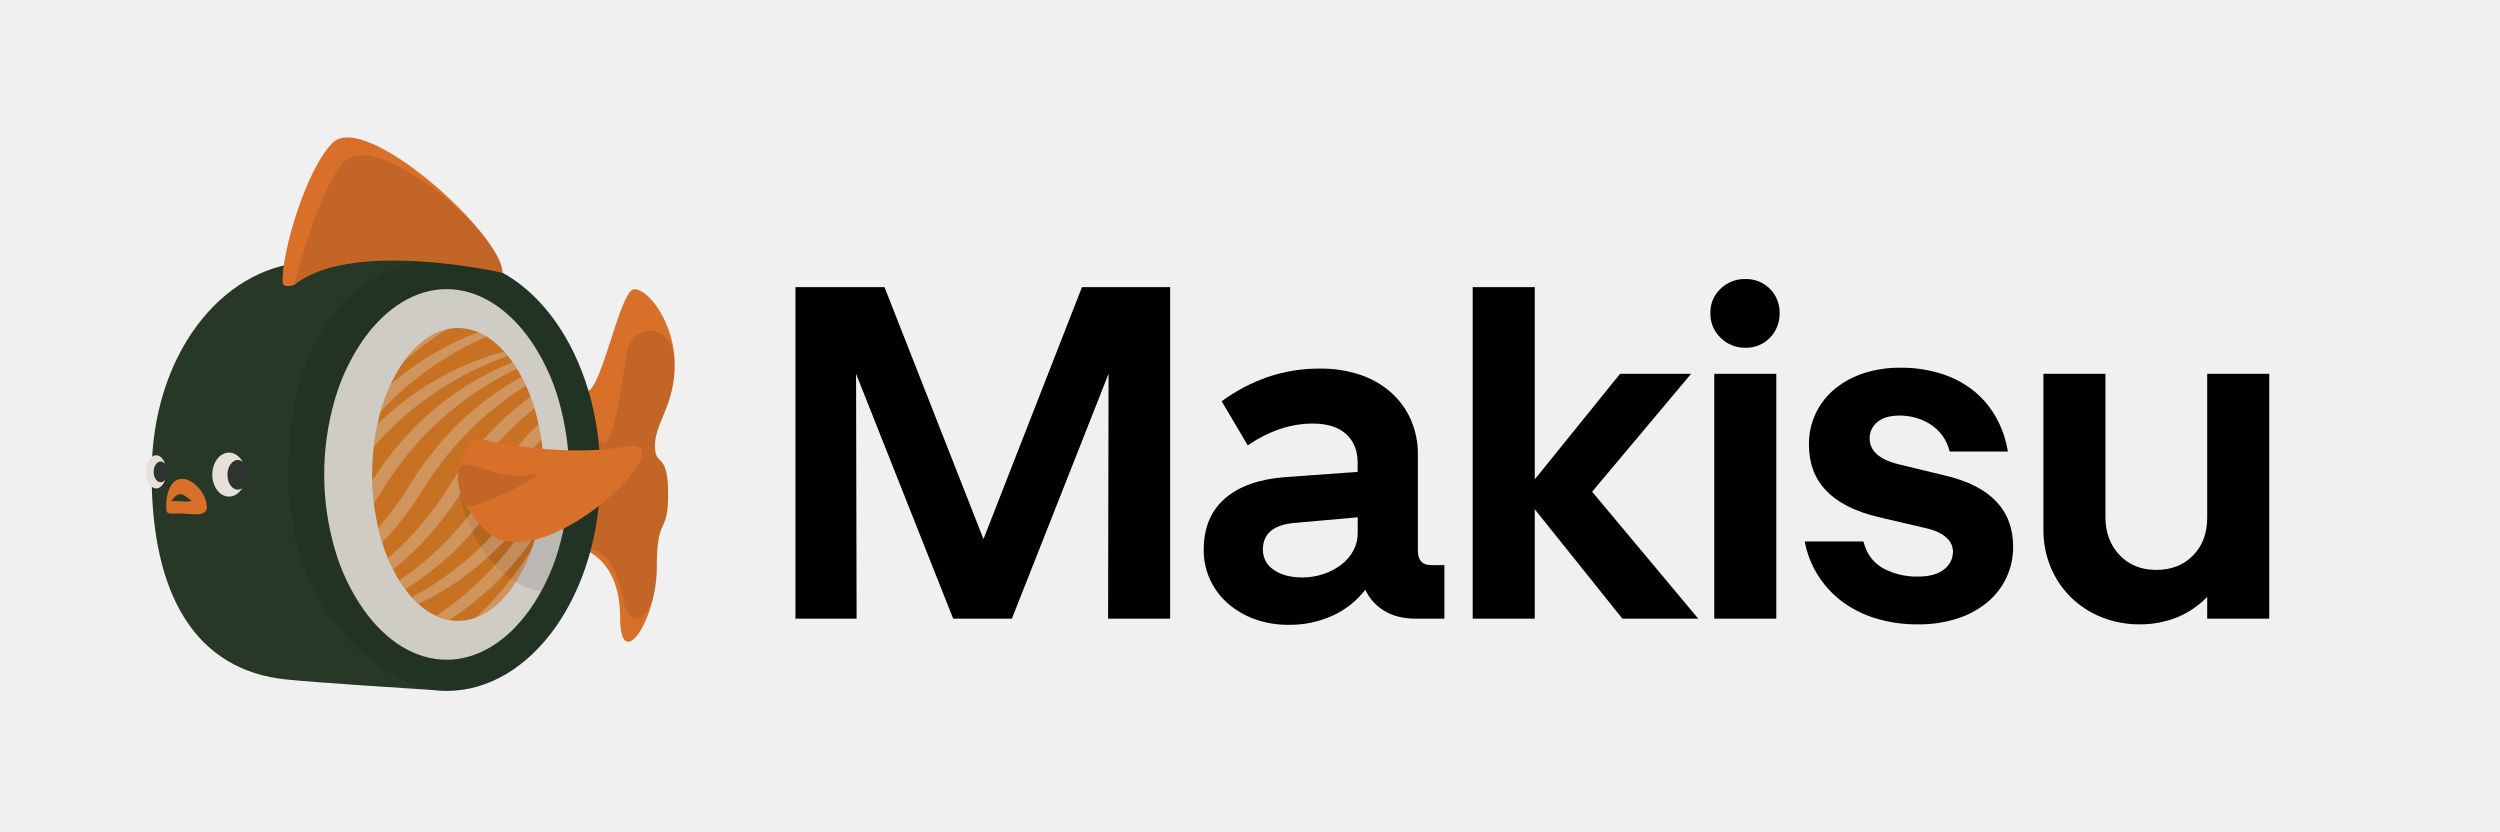
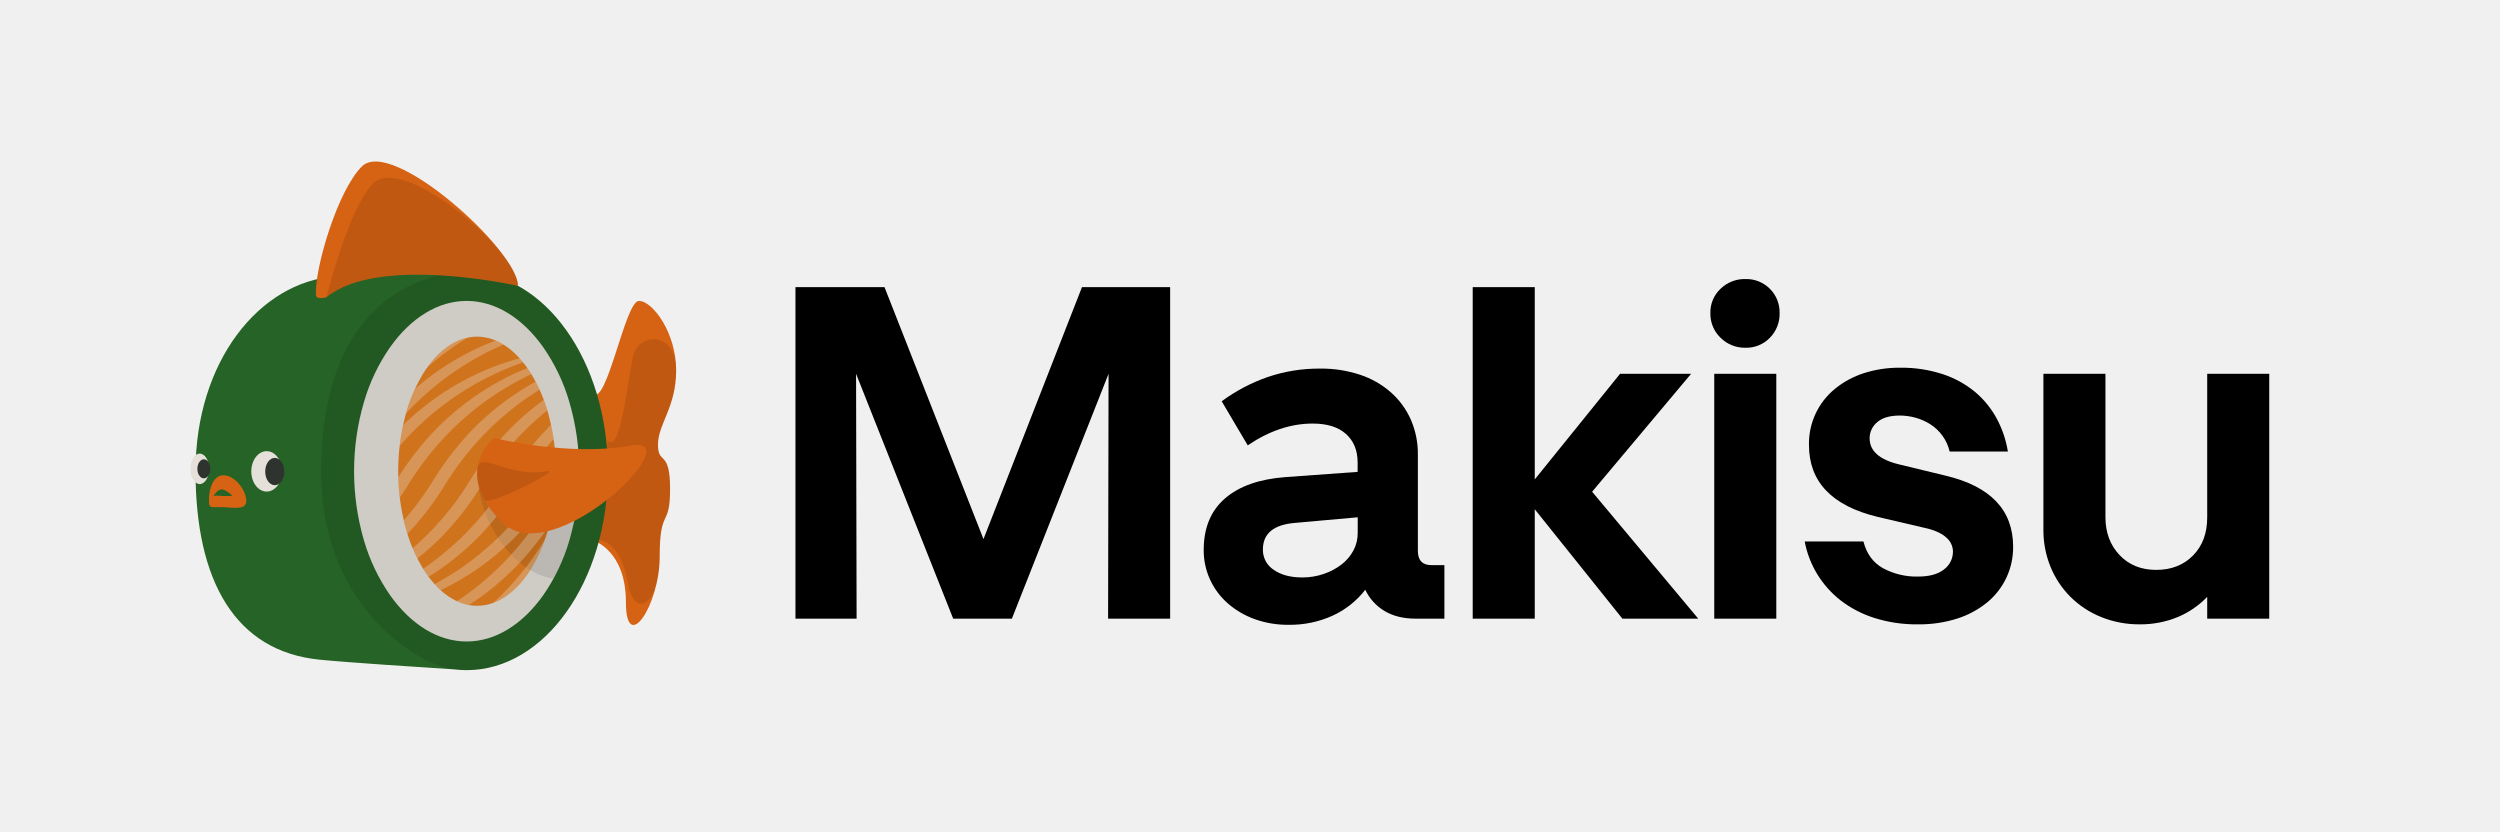
<svg xmlns="http://www.w3.org/2000/svg" id="Layer_1" data-name="Layer 1" viewBox="0 0 1503.03 500">
  <defs>
-     <style>.cls-1{fill:none;}.cls-2{fill:#e5e1da;}.cls-3{fill:#dd7d26;}.cls-4{opacity:0.1;}.cls-5{fill:#d8702a;}.cls-6{fill:#273827;}.cls-7{clip-path:url(#clip-path);}.cls-8{fill:#fff;opacity:0.3;}.cls-9{fill:#2f332f;}</style>
+     <style>.cls-1{fill:none;}.cls-2{fill:#e5e1da;}.cls-3{fill:#e77f20;}.cls-4{opacity:0.1;}.cls-5{fill:#d66213;}.cls-6{fill:#266326;}.cls-7{clip-path:url(#clip-path);}.cls-8{fill:#fff;opacity:0.3;}.cls-9{fill:#2f332f;}</style>
    <clipPath id="clip-path">
-       <path class="cls-1" d="M310.45,349.38c-9.7,15.4-22.17,23.89-35.1,23.89s-25.4-8.49-35.1-23.89a102.83,102.83,0,0,1-12-28.38,143.49,143.49,0,0,1,0-71.54,102.83,102.83,0,0,1,12-28.38c9.7-15.4,22.17-23.88,35.1-23.88s25.4,8.48,35.1,23.88a102.83,102.83,0,0,1,12,28.38,143.49,143.49,0,0,1,0,71.54A102.83,102.83,0,0,1,310.45,349.38Z" />
+       <path class="cls-1" d="M319.09,342.25c-8.92,14.15-20.37,21.95-32.26,21.95s-23.34-7.8-32.26-21.95a94.7,94.7,0,0,1-11-26.08,131.67,131.67,0,0,1,0-65.75,94.63,94.63,0,0,1,11-26.07c8.92-14.16,20.38-21.95,32.26-21.95s23.34,7.79,32.26,21.95a94.33,94.33,0,0,1,11,26.07,131.67,131.67,0,0,1,0,65.75A94.4,94.4,0,0,1,319.09,342.25Z" />
    </clipPath>
  </defs>
-   <ellipse class="cls-2" cx="267.45" cy="285.46" rx="78.35" ry="114.57" />
-   <path class="cls-3" d="M310.45,349.38c-9.7,15.4-22.17,23.89-35.1,23.89s-25.4-8.49-35.1-23.89a102.83,102.83,0,0,1-12-28.38,143.49,143.49,0,0,1,0-71.54,102.83,102.83,0,0,1,12-28.38c9.7-15.4,22.17-23.88,35.1-23.88s25.4,8.48,35.1,23.88a102.83,102.83,0,0,1,12,28.38,143.49,143.49,0,0,1,0,71.54A102.83,102.83,0,0,1,310.45,349.38Z" />
-   <path class="cls-4" d="M349,323.41c0,63.28-73.46,23.75-73.46-39.52C320.77,277.17,349,260.14,349,323.41Z" />
-   <path class="cls-5" d="M351,330.4s21.79,6,21.79,40.57,22.09,2.27,22.09-30,6.8-18.12,6.8-44.18-7.93-15.3-7.93-28.89,11.9-24.36,11.9-48.72-15.3-45.32-24.36-45.32S360.17,243.66,351,234.44Z" />
-   <path class="cls-4" d="M351,330.4s17.18-5.21,23.26,28.8c4.06,22.76,20.62,14,20.62-18.26s6.8-18.12,6.8-44.18-7.93-15.3-7.93-28.89,11.9-24.36,11.9-48.72-21.75-24.73-27.33-11.89c-3.6,8.31-8.13,67.28-17.34,58.06Z" />
-   <path class="cls-6" d="M268.52,155.09h0s-64.5,1.09-85.94,2.67c-49.52,3.65-91.41,55.59-91.41,127.47s26,117.85,81.26,123.32c19,1.88,68.34,5.07,87.91,6.31a65.33,65.33,0,0,0,8.18.52h0c51,0,92.41-58.27,92.41-130.15S319.56,155.09,268.52,155.09Zm50.06,211.32c-13.84,19.49-31.61,30.23-50.06,30.23s-36.21-10.74-50-30.23a122.77,122.77,0,0,1-17.14-35.91,161.61,161.61,0,0,1,0-90.54,122.77,122.77,0,0,1,17.14-35.91c13.84-19.49,31.61-30.22,50-30.22s36.22,10.73,50.06,30.22A122.77,122.77,0,0,1,335.72,240a161.61,161.61,0,0,1,0,90.54A122.77,122.77,0,0,1,318.58,366.41Z" />
+   <ellipse class="cls-2" cx="279.57" cy="283.5" rx="72" ry="105.29" />
+   <path class="cls-3" d="M319.09,342.25c-8.92,14.15-20.37,21.95-32.26,21.95s-23.34-7.8-32.26-21.95a94.7,94.7,0,0,1-11-26.08,131.67,131.67,0,0,1,0-65.75,94.63,94.63,0,0,1,11-26.07c8.92-14.16,20.38-21.95,32.26-21.95s23.34,7.79,32.26,21.95a94.33,94.33,0,0,1,11,26.07,131.67,131.67,0,0,1,0,65.75A94.4,94.4,0,0,1,319.09,342.25Z" />
+   <path class="cls-4" d="M354.48,318.38c0,58.15-67.5,21.83-67.5-36.32C328.57,275.89,354.48,260.23,354.48,318.38Z" />
+   <path class="cls-5" d="M356.31,324.8s20,5.53,20,37.29,20.3,2.08,20.3-27.6,6.25-16.65,6.25-40.6-7.29-14.06-7.29-26.55,10.94-22.39,10.94-44.77-14.06-41.65-22.39-41.65-19.36,64.17-27.83,55.7Z" />
+   <path class="cls-4" d="M356.31,324.8s15.78-4.79,21.37,26.47c3.74,20.91,18.95,12.9,18.95-16.78s6.25-16.65,6.25-40.6-7.29-14.06-7.29-26.55,10.94-22.39,10.94-44.77-20-22.73-25.11-10.93c-3.32,7.64-7.47,61.83-15.94,53.36Z" />
+   <path class="cls-6" d="M280.56,163.7h0s-59.28,1-79,2.45c-45.51,3.36-84,51.09-84,117.15s23.87,108.3,74.67,113.32c17.48,1.73,62.8,4.66,80.79,5.8a60.49,60.49,0,0,0,7.52.48h0c46.9,0,84.92-53.55,84.92-119.6S327.46,163.7,280.56,163.7Zm46,194.2c-12.72,17.91-29.05,27.77-46,27.77s-33.28-9.86-46-27.77a113.09,113.09,0,0,1-15.75-33,148.64,148.64,0,0,1,0-83.2,112.84,112.84,0,0,1,15.75-33c12.72-17.92,29.05-27.78,46-27.78s33.28,9.86,46,27.78a112.84,112.84,0,0,1,15.75,33,148.64,148.64,0,0,1,0,83.2A113.09,113.09,0,0,1,326.56,357.9Z" />
  <g class="cls-7">
-     <path class="cls-8" d="M335.44,206.3a173.59,173.59,0,0,0-39.07,11.16,189.13,189.13,0,0,0-66,45A197.61,197.61,0,0,0,206,294.21a197.21,197.21,0,0,1-25.43,33,178.71,178.71,0,0,1-15.41,14.09c-2.66,2.24-5.48,4.28-8.26,6.37s-5.71,4-8.69,5.76a170.15,170.15,0,0,1-37.51,17.65c-13.12,4.2-26.71,7.21-40.42,7.49a170.66,170.66,0,0,0,39-11.24,187.58,187.58,0,0,0,35.39-19.21,189.92,189.92,0,0,0,54.37-58.22,198.06,198.06,0,0,1,25.75-32.8,177.71,177.71,0,0,1,32.6-25.93,175.2,175.2,0,0,1,18.29-9.88,182.92,182.92,0,0,1,19.3-7.57C308.14,209.56,321.73,206.59,335.44,206.3Z" />
-     <path class="cls-8" d="M335.44,189.66a173.07,173.07,0,0,0-39.07,11.16,188.78,188.78,0,0,0-66,45A197.53,197.53,0,0,0,206,277.56a196.4,196.4,0,0,1-25.43,33,177.1,177.1,0,0,1-15.41,14.09c-2.66,2.25-5.48,4.29-8.26,6.38s-5.71,4-8.69,5.76a170.15,170.15,0,0,1-37.51,17.65c-13.12,4.2-26.71,7.21-40.42,7.49a170.18,170.18,0,0,0,39-11.25,187,187,0,0,0,35.39-19.2,189.84,189.84,0,0,0,54.37-58.23,198.48,198.48,0,0,1,25.75-32.8,178.09,178.09,0,0,1,32.6-25.92,173.35,173.35,0,0,1,18.29-9.88,185.18,185.18,0,0,1,19.3-7.58C308.14,192.92,321.73,190,335.44,189.66Z" />
-     <path class="cls-8" d="M335.44,173a173.09,173.09,0,0,0-39.07,11.17,188.93,188.93,0,0,0-66,45A197.61,197.61,0,0,0,206,260.92a196.81,196.81,0,0,1-25.43,33A177.1,177.1,0,0,1,165.15,308c-2.66,2.24-5.48,4.28-8.26,6.37s-5.71,4-8.69,5.76a169.7,169.7,0,0,1-37.51,17.65C97.57,342,84,345,70.27,345.3a171.19,171.19,0,0,0,39-11.25,187,187,0,0,0,35.39-19.21,189.92,189.92,0,0,0,54.37-58.22,198.48,198.48,0,0,1,25.75-32.8,178.14,178.14,0,0,1,32.6-25.93A175.2,175.2,0,0,1,275.71,188a187.36,187.36,0,0,1,19.3-7.57C308.14,176.28,321.73,173.3,335.44,173Z" />
-     <path class="cls-8" d="M359.6,206.3a173.51,173.51,0,0,0-39.06,11.16,189.13,189.13,0,0,0-66,45,197.1,197.1,0,0,0-24.37,31.75,197.16,197.16,0,0,1-25.42,33,180.2,180.2,0,0,1-15.41,14.09c-2.66,2.24-5.49,4.28-8.26,6.37s-5.72,4-8.69,5.76a170.58,170.58,0,0,1-37.51,17.65c-13.12,4.2-26.71,7.21-40.42,7.49a170.58,170.58,0,0,0,39-11.24,187.67,187.67,0,0,0,35.4-19.21,189.89,189.89,0,0,0,54.36-58.22A197.6,197.6,0,0,1,249,257.11a176.88,176.88,0,0,1,50.88-35.81,183.77,183.77,0,0,1,19.3-7.57C332.3,209.56,345.9,206.59,359.6,206.3Z" />
-     <path class="cls-8" d="M383.77,206.3a173.59,173.59,0,0,0-39.07,11.16,189.13,189.13,0,0,0-66,45,197.61,197.61,0,0,0-24.36,31.75,197.21,197.21,0,0,1-25.43,33,178.71,178.71,0,0,1-15.41,14.09c-2.66,2.24-5.48,4.28-8.26,6.37s-5.72,4-8.69,5.76A170.15,170.15,0,0,1,159,371.09c-13.12,4.2-26.71,7.21-40.42,7.49a170.66,170.66,0,0,0,39-11.24A187.58,187.58,0,0,0,193,348.13a189.92,189.92,0,0,0,54.37-58.22,198.06,198.06,0,0,1,25.75-32.8,177.71,177.71,0,0,1,32.6-25.93A175.2,175.2,0,0,1,324,221.3a182.92,182.92,0,0,1,19.3-7.57C356.47,209.56,370.06,206.59,383.77,206.3Z" />
-     <path class="cls-8" d="M407.93,206.3a173.51,173.51,0,0,0-39.06,11.16,190.83,190.83,0,0,0-35.51,19,188.85,188.85,0,0,0-30.51,26,197.1,197.1,0,0,0-24.37,31.75,197.16,197.16,0,0,1-25.42,33,180.2,180.2,0,0,1-15.41,14.09c-2.66,2.24-5.49,4.28-8.27,6.37s-5.71,4-8.69,5.76a170.29,170.29,0,0,1-37.5,17.65c-13.13,4.2-26.71,7.21-40.42,7.49a170.58,170.58,0,0,0,39-11.24,188,188,0,0,0,35.4-19.21,189.89,189.89,0,0,0,54.36-58.22,197.6,197.6,0,0,1,25.76-32.8A176.88,176.88,0,0,1,348.2,221.3a183.77,183.77,0,0,1,19.3-7.57C380.63,209.56,394.23,206.59,407.93,206.3Z" />
-     <path class="cls-8" d="M456.26,206.3a173.51,173.51,0,0,0-39.06,11.16,190.83,190.83,0,0,0-35.51,19,188.85,188.85,0,0,0-30.51,26,197.1,197.1,0,0,0-24.37,31.75,197.16,197.16,0,0,1-25.42,33A180.2,180.2,0,0,1,286,341.31c-2.66,2.24-5.49,4.28-8.27,6.37s-5.71,4-8.69,5.76a170.29,170.29,0,0,1-37.5,17.65c-13.13,4.2-26.71,7.21-40.42,7.49a170.58,170.58,0,0,0,39-11.24,188,188,0,0,0,35.4-19.21,189.89,189.89,0,0,0,54.36-58.22,197.6,197.6,0,0,1,25.76-32.8,176.88,176.88,0,0,1,50.88-35.81,182.92,182.92,0,0,1,19.3-7.57C429,209.56,442.55,206.59,456.26,206.3Z" />
-     <path class="cls-8" d="M456.26,226.13a173.51,173.51,0,0,0-39.06,11.16,189.13,189.13,0,0,0-66,45A197.1,197.1,0,0,0,326.81,314a197.16,197.16,0,0,1-25.42,33A178.45,178.45,0,0,1,286,361.13c-2.66,2.25-5.49,4.29-8.27,6.38s-5.71,4-8.69,5.76a170.29,170.29,0,0,1-37.5,17.65c-13.13,4.2-26.71,7.21-40.42,7.49a170.58,170.58,0,0,0,39-11.24A188,188,0,0,0,265.53,368a189.89,189.89,0,0,0,54.36-58.22,197.6,197.6,0,0,1,25.76-32.8,176.88,176.88,0,0,1,50.88-35.81,182.92,182.92,0,0,1,19.3-7.57C429,229.39,442.55,226.42,456.26,226.13Z" />
-     <path class="cls-8" d="M456.26,246a173,173,0,0,0-39.06,11.16,189.13,189.13,0,0,0-66,45,197.1,197.1,0,0,0-24.37,31.75,196.68,196.68,0,0,1-25.42,33A177,177,0,0,1,286,381c-2.66,2.25-5.49,4.29-8.27,6.38s-5.71,4-8.69,5.76a170.29,170.29,0,0,1-37.5,17.65c-13.13,4.2-26.71,7.21-40.42,7.49a170.58,170.58,0,0,0,39-11.24,188,188,0,0,0,35.4-19.21,189.89,189.89,0,0,0,54.36-58.22,197.6,197.6,0,0,1,25.76-32.8,177.65,177.65,0,0,1,32.59-25.93A174.35,174.35,0,0,1,396.53,261a182.92,182.92,0,0,1,19.3-7.57C429,249.22,442.55,246.25,456.26,246Z" />
-     <path class="cls-8" d="M432.1,206.3A173.59,173.59,0,0,0,393,217.46a189.13,189.13,0,0,0-66,45,198.25,198.25,0,0,0-24.37,31.75,196.63,196.63,0,0,1-25.42,33,178.71,178.71,0,0,1-15.41,14.09c-2.66,2.24-5.48,4.28-8.26,6.37s-5.72,4-8.69,5.76a170.15,170.15,0,0,1-37.51,17.65c-13.12,4.2-26.71,7.21-40.42,7.49a170.66,170.66,0,0,0,39-11.24,187.58,187.58,0,0,0,35.39-19.21,189.92,189.92,0,0,0,54.37-58.22,198.06,198.06,0,0,1,25.75-32.8,177.71,177.71,0,0,1,32.6-25.93,175.2,175.2,0,0,1,18.29-9.88,183.61,183.61,0,0,1,19.29-7.57C404.8,209.56,418.39,206.59,432.1,206.3Z" />
+     <path class="cls-8" d="M342.05,210.76A159.37,159.37,0,0,0,306.15,221a173.67,173.67,0,0,0-60.67,41.35,181.61,181.61,0,0,0-22.39,29.17,181.17,181.17,0,0,1-23.36,30.34,165.39,165.39,0,0,1-14.17,12.95c-2.44,2.06-5,3.93-7.59,5.85s-5.25,3.65-8,5.3a156.53,156.53,0,0,1-34.47,16.22c-12.06,3.86-24.55,6.62-37.15,6.88a156.79,156.79,0,0,0,35.87-10.33,172.05,172.05,0,0,0,32.53-17.65,174.54,174.54,0,0,0,50-53.51,181.8,181.8,0,0,1,23.67-30.14,163.17,163.17,0,0,1,30-23.82,160.35,160.35,0,0,1,16.81-9.09,170.23,170.23,0,0,1,17.74-6.95C317,213.76,329.45,211,342.05,210.76Z" />
+     <path class="cls-8" d="M342.05,195.46a159.9,159.9,0,0,0-35.9,10.26,173.67,173.67,0,0,0-60.67,41.35,181.69,181.69,0,0,0-22.39,29.18,181.09,181.09,0,0,1-23.36,30.33,162.17,162.17,0,0,1-14.17,12.95c-2.44,2.06-5,3.94-7.59,5.86s-5.25,3.64-8,5.29a156.08,156.08,0,0,1-34.47,16.22c-12.06,3.87-24.55,6.63-37.15,6.89a156.81,156.81,0,0,0,35.87-10.34,171.49,171.49,0,0,0,32.53-17.65,174.39,174.39,0,0,0,50-53.5,181.8,181.8,0,0,1,23.67-30.14,162.52,162.52,0,0,1,46.76-32.91,170.3,170.3,0,0,1,17.74-7C317,198.46,329.45,195.73,342.05,195.46Z" />
+     <path class="cls-8" d="M342.05,180.17a159.37,159.37,0,0,0-35.9,10.26,173.67,173.67,0,0,0-60.67,41.35A181.61,181.61,0,0,0,223.09,261a181.17,181.17,0,0,1-23.36,30.34,165.39,165.39,0,0,1-14.17,12.95c-2.44,2.06-5,3.93-7.59,5.85s-5.25,3.65-8,5.3a156.53,156.53,0,0,1-34.47,16.22c-12.06,3.86-24.55,6.62-37.15,6.88a156.79,156.79,0,0,0,35.87-10.33,172.05,172.05,0,0,0,32.53-17.65,174.54,174.54,0,0,0,50-53.51,181.8,181.8,0,0,1,23.67-30.14A162.52,162.52,0,0,1,287.16,194a172.55,172.55,0,0,1,17.74-7C317,183.17,329.45,180.44,342.05,180.17Z" />
+     <path class="cls-8" d="M364.26,210.76A159.23,159.23,0,0,0,328.36,221a175.48,175.48,0,0,0-32.63,17.49,173.36,173.36,0,0,0-28,23.86,181.61,181.61,0,0,0-22.39,29.17,181.23,181.23,0,0,1-23.37,30.34,163.78,163.78,0,0,1-14.16,12.95c-2.44,2.06-5,3.93-7.59,5.85s-5.25,3.65-8,5.3a156.46,156.46,0,0,1-34.46,16.22c-12.06,3.86-24.55,6.62-37.15,6.88a156.79,156.79,0,0,0,35.87-10.33A172.36,172.36,0,0,0,189,341.1a174.66,174.66,0,0,0,50-53.51,181.8,181.8,0,0,1,23.67-30.14,163.17,163.17,0,0,1,29.95-23.82,160.35,160.35,0,0,1,16.81-9.09,170.06,170.06,0,0,1,17.73-6.95C339.17,213.76,351.66,211,364.26,210.76Z" />
+     <path class="cls-8" d="M386.46,210.76A159.14,159.14,0,0,0,350.57,221a173.58,173.58,0,0,0-60.68,41.35,182.19,182.19,0,0,0-22.39,29.17,180.64,180.64,0,0,1-23.36,30.34A165.26,165.26,0,0,1,230,334.83c-2.45,2.06-5,3.93-7.59,5.85s-5.26,3.65-8,5.3a156.53,156.53,0,0,1-34.47,16.22c-12.06,3.86-24.54,6.62-37.14,6.88a156.94,156.94,0,0,0,35.87-10.33,172.67,172.67,0,0,0,32.53-17.65,174.78,174.78,0,0,0,50-53.51,181.74,181.74,0,0,1,23.66-30.14,163.24,163.24,0,0,1,30-23.82,159.35,159.35,0,0,1,16.81-9.09,170.06,170.06,0,0,1,17.73-6.95C361.38,213.76,373.87,211,386.46,210.76Z" />
+     <path class="cls-8" d="M408.67,210.76A159.37,159.37,0,0,0,372.77,221a173.67,173.67,0,0,0-60.67,41.35,181.61,181.61,0,0,0-22.39,29.17,181.17,181.17,0,0,1-23.36,30.34,165.39,165.39,0,0,1-14.17,12.95c-2.44,2.06-5,3.93-7.59,5.85s-5.25,3.65-8,5.3a156.53,156.53,0,0,1-34.47,16.22c-12.06,3.86-24.55,6.62-37.15,6.88a156.79,156.79,0,0,0,35.87-10.33,172.05,172.05,0,0,0,32.53-17.65,174.54,174.54,0,0,0,50-53.51A181.8,181.8,0,0,1,307,257.45a163.17,163.17,0,0,1,30-23.82,160.35,160.35,0,0,1,16.81-9.09,170.23,170.23,0,0,1,17.74-6.95C383.59,213.76,396.07,211,408.67,210.76Z" />
+     <path class="cls-8" d="M453.08,210.76A159.14,159.14,0,0,0,417.19,221a173.58,173.58,0,0,0-60.68,41.35,182.19,182.19,0,0,0-22.39,29.17,180.64,180.64,0,0,1-23.36,30.34,165.26,165.26,0,0,1-14.16,12.95c-2.45,2.06-5,3.93-7.59,5.85s-5.26,3.65-8,5.3a156.53,156.53,0,0,1-34.47,16.22c-12.06,3.86-24.54,6.62-37.14,6.88a156.94,156.94,0,0,0,35.87-10.33,172.67,172.67,0,0,0,32.53-17.65,174.78,174.78,0,0,0,50-53.51,181.74,181.74,0,0,1,23.66-30.14,163.24,163.24,0,0,1,30-23.82,159.35,159.35,0,0,1,16.81-9.09,170.06,170.06,0,0,1,17.73-6.95C428,213.76,440.49,211,453.08,210.76Z" />
+     <path class="cls-8" d="M453.08,229a159.14,159.14,0,0,0-35.89,10.26,173.58,173.58,0,0,0-60.68,41.35,181.83,181.83,0,0,0-22.39,29.18,180.57,180.57,0,0,1-23.36,30.33,163.64,163.64,0,0,1-14.16,12.95c-2.45,2.06-5,3.94-7.59,5.86s-5.26,3.64-8,5.29a156.53,156.53,0,0,1-34.47,16.22c-12.06,3.86-24.54,6.63-37.14,6.89A157,157,0,0,0,245.28,377a172.1,172.1,0,0,0,32.53-17.65,174.55,174.55,0,0,0,50-53.51,182.15,182.15,0,0,1,23.66-30.14,163.66,163.66,0,0,1,30-23.82,159.27,159.27,0,0,1,16.81-9.08,167.94,167.94,0,0,1,17.73-7C428,232,440.49,229.25,453.08,229Z" />
+     <path class="cls-8" d="M453.08,247.2a159.16,159.16,0,0,0-35.89,10.27,173.38,173.38,0,0,0-60.68,41.34A182.27,182.27,0,0,0,334.12,328a180.57,180.57,0,0,1-23.36,30.33,162.05,162.05,0,0,1-14.16,12.95c-2.45,2.06-5,3.94-7.59,5.86s-5.26,3.64-8,5.29a156.08,156.08,0,0,1-34.47,16.22c-12.06,3.87-24.54,6.63-37.14,6.89a157,157,0,0,0,35.87-10.34,172.1,172.1,0,0,0,32.53-17.65,174.63,174.63,0,0,0,50-53.5,181.74,181.74,0,0,1,23.66-30.14,163.29,163.29,0,0,1,30-23.83A161.12,161.12,0,0,1,398.2,261a170.13,170.13,0,0,1,17.73-7C428,250.2,440.49,247.47,453.08,247.2Z" />
+     <path class="cls-8" d="M430.88,210.76A159.23,159.23,0,0,0,395,221a175.48,175.48,0,0,0-32.63,17.49,173.36,173.36,0,0,0-28,23.86,181.61,181.61,0,0,0-22.39,29.17,181.23,181.23,0,0,1-23.37,30.34,163.78,163.78,0,0,1-14.16,12.95c-2.44,2.06-5,3.93-7.59,5.85s-5.25,3.65-8,5.3a156.46,156.46,0,0,1-34.46,16.22c-12.06,3.86-24.55,6.62-37.15,6.88a156.79,156.79,0,0,0,35.87-10.33A172.36,172.36,0,0,0,255.6,341.1a174.66,174.66,0,0,0,50-53.51,181.8,181.8,0,0,1,23.67-30.14,163.17,163.17,0,0,1,29.95-23.82A160.35,160.35,0,0,1,376,224.54a170.06,170.06,0,0,1,17.73-6.95C405.79,213.76,418.28,211,430.88,210.76Z" />
  </g>
-   <path class="cls-5" d="M124.37,304.77s0,0,0-.07a8.15,8.15,0,0,0-.14-1.5c-1-7.11-8.06-15.32-14.82-15.32-7.3,0-9.49,10.07-9.49,15.55a6.62,6.62,0,0,0,.06.91,3.37,3.37,0,0,0-.06.36c0,4.94,1.21,4,8,4,6.15,0,14.75,2.2,16.24-2.46a3.34,3.34,0,0,0,.25-1.37S124.37,304.81,124.37,304.77Zm-21.48-3.41c1.42-2.06,3.29-4.28,5.47-4.28,1.84,0,4.44,2,7,4.2a23.92,23.92,0,0,1-3.23.24C108.43,301.52,105.13,301,102.89,301.36Z" />
-   <path class="cls-4" d="M268.52,155.09h0s-95.18-4.47-95.18,131c0,90.63,67.43,127.5,87,128.74a65.33,65.33,0,0,0,8.18.52h0c51,0,92.41-58.27,92.41-130.15S319.56,155.09,268.52,155.09Z" />
-   <path class="cls-5" d="M176.79,171.4s-6.73,2.16-6.9-1.64c-.79-17.13,14-67.83,30.06-83.89C219.57,66.25,302.12,141,302.12,164,302.12,164,211.37,143.24,176.79,171.4Z" />
-   <path class="cls-4" d="M176.79,171.4S191.26,113,207.32,97c19.62-19.62,94.8,44,94.8,67C302.12,164,212.05,143,176.79,171.4Z" />
-   <path class="cls-5" d="M286.59,263.54s49.25,12.31,89.46,4.92-51.29,83.31-84.53,50.07S286.59,263.54,286.59,263.54Z" />
-   <path class="cls-4" d="M320.61,285.23c12.08-2.27-37.86,23.35-40.39,18.82-4.27-7.67-5.32-14.45-4.71-20.16C276.86,271,295.73,289.91,320.61,285.23Z" />
-   <ellipse class="cls-2" cx="93.9" cy="283.68" rx="6.14" ry="9.97" />
-   <ellipse class="cls-2" cx="137.68" cy="285.34" rx="10.05" ry="13.22" />
-   <ellipse class="cls-9" cx="96.59" cy="283.68" rx="4.23" ry="6.24" />
-   <ellipse class="cls-9" cx="142.97" cy="285.46" rx="6.23" ry="8.93" />
+   <path class="cls-5" d="M148.09,301.25v-.07a7.76,7.76,0,0,0-.12-1.37c-.93-6.54-7.41-14.08-13.62-14.08-6.71,0-8.72,9.25-8.72,14.29a5.71,5.71,0,0,0,.05.83,3.26,3.26,0,0,0-.05.33c0,4.54,1.11,3.69,7.31,3.69,5.65,0,13.56,2,14.92-2.26a2.88,2.88,0,0,0,.23-1.26Zm-19.75-3.13c1.31-1.9,3-3.93,5-3.93,1.68,0,4.08,1.84,6.45,3.86a23.59,23.59,0,0,1-3,.21C133.43,298.26,130.4,297.8,128.34,298.12Z" />
+   <path class="cls-4" d="M280.56,163.7h0s-87.47-4.11-87.47,120.42c0,83.28,62,117.16,80,118.3a60.49,60.49,0,0,0,7.52.48h0c46.9,0,84.92-53.55,84.92-119.6S327.46,163.7,280.56,163.7Z" />
+   <path class="cls-5" d="M196.26,178.68s-6.19,2-6.35-1.5c-.72-15.74,12.87-62.33,27.63-77.09,18-18,93.89,50.64,93.89,71.78C311.43,171.87,228,152.81,196.26,178.68Z" />
+   <path class="cls-4" d="M196.26,178.68s13.29-53.63,28.05-68.39c18-18,87.12,40.44,87.12,61.58C311.43,171.87,228.66,152.6,196.26,178.68Z" />
+   <path class="cls-5" d="M297.16,263.36s45.26,11.31,82.22,4.52-47.14,76.56-77.69,46S297.16,263.36,297.16,263.36Z" />
+   <path class="cls-4" d="M328.43,283.3c11.1-2.09-34.8,21.45-37.12,17.29-3.93-7-4.89-13.28-4.33-18.53C288.22,270.22,305.56,287.59,328.43,283.3Z" />
+   <ellipse class="cls-2" cx="120.08" cy="281.87" rx="5.64" ry="9.16" />
+   <ellipse class="cls-2" cx="160.32" cy="283.39" rx="9.24" ry="12.15" />
+   <ellipse class="cls-9" cx="122.56" cy="281.87" rx="3.89" ry="5.73" />
+   <ellipse class="cls-9" cx="165.18" cy="283.5" rx="5.73" ry="8.21" />
  <path d="M478.24,371.94V172.62h53.53L591.28,324.1,650.5,172.62h53V371.94h-37.3l.28-147.21L608.36,371.94h-35.3L514.68,224.73,515,371.94Z" />
  <path d="M723.68,330.65q0-19.92,12.81-31t36.45-12.82l43.28-3.13V278q0-10.82-7-17.09t-20.07-6.26q-19.65,0-39,13.1L734.5,241.25A104.51,104.51,0,0,1,762,226.72a95.74,95.74,0,0,1,31.75-5.12,73.67,73.67,0,0,1,23.91,3.7,53.46,53.46,0,0,1,18.51,10.54,47.65,47.65,0,0,1,12,16.37,51.29,51.29,0,0,1,4.27,21.21v57.8q0,8.55,8.26,8.55h7.69v32.17H851q-10.83,0-18.51-4.55a29.36,29.36,0,0,1-11.67-12.82,52.28,52.28,0,0,1-19.51,15.52,61.88,61.88,0,0,1-26.62,5.55,58.58,58.58,0,0,1-20.36-3.41,51,51,0,0,1-16.09-9.4,42.78,42.78,0,0,1-10.68-14.24A42,42,0,0,1,723.68,330.65Zm35.59-.28a14.18,14.18,0,0,0,6.55,12.24q6.55,4.56,17.09,4.56a38.88,38.88,0,0,0,13-2.14,37,37,0,0,0,10.68-5.69,26.15,26.15,0,0,0,7.12-8.4,22.17,22.17,0,0,0,2.56-10.54V311l-38.15,3.41Q759.27,316.13,759.27,330.37Z" />
  <path d="M922.71,172.62V288.23L974,224.73h42.71l-59.51,70.9L1021,371.94H975.39l-52.68-65.77v65.77h-37.3V172.62Z" />
  <path d="M1049.42,209.07a20.56,20.56,0,0,1-15-6,19.88,19.88,0,0,1-6.12-14.81,19.41,19.41,0,0,1,6.12-14.66,20.85,20.85,0,0,1,15-5.84,20,20,0,0,1,20.5,20.5,20.38,20.38,0,0,1-5.84,14.81A19.62,19.62,0,0,1,1049.42,209.07Zm18.51,162.87h-37.3V224.73h37.3Z" />
  <path d="M1153.06,375.36a83.24,83.24,0,0,1-26.19-3.85A65.79,65.79,0,0,1,1106.65,361a59.11,59.11,0,0,1-14.1-15.8,58.4,58.4,0,0,1-7.54-19.65h35.31q2.84,11.1,11.81,16.09a42.43,42.43,0,0,0,20.93,5q10.26,0,15.66-4.27a13.21,13.21,0,0,0,5.41-10.82,11,11,0,0,0-3.7-8.12q-3.71-3.56-11.1-5.55l-30.47-7.12q-41.29-10-41.29-43.28a42.47,42.47,0,0,1,15.66-33.74,53.05,53.05,0,0,1,17.37-9.4,70,70,0,0,1,21.93-3.27,79,79,0,0,1,25.34,3.84,59.65,59.65,0,0,1,19.5,10.68,54.91,54.91,0,0,1,13.1,16.09,62.67,62.67,0,0,1,6.69,19.79h-35a26.59,26.59,0,0,0-11.82-16.52,33,33,0,0,0-8.82-3.84,35.31,35.31,0,0,0-9.26-1.28q-9.12,0-13.67,4a12.45,12.45,0,0,0-4.55,9.69q0,11.39,17.65,15.66l28.19,6.83q40.42,9.69,40.44,42.71A42.78,42.78,0,0,1,1194.92,362,54.51,54.51,0,0,1,1177,371.8,74.62,74.62,0,0,1,1153.06,375.36Z" />
  <path d="M1228.52,224.73h37.3V311q0,13.67,8.4,22.63t22.07,9q13.67,0,22.21-8.68T1327,311V224.73h37.3V371.94H1327v-13.1A52.72,52.72,0,0,1,1309,371.09a58.42,58.42,0,0,1-22.36,4.27,60.78,60.78,0,0,1-23.49-4.42,55.66,55.66,0,0,1-18.36-12.1,54.55,54.55,0,0,1-12-18.08,58.18,58.18,0,0,1-4.27-22.35Z" />
</svg>
